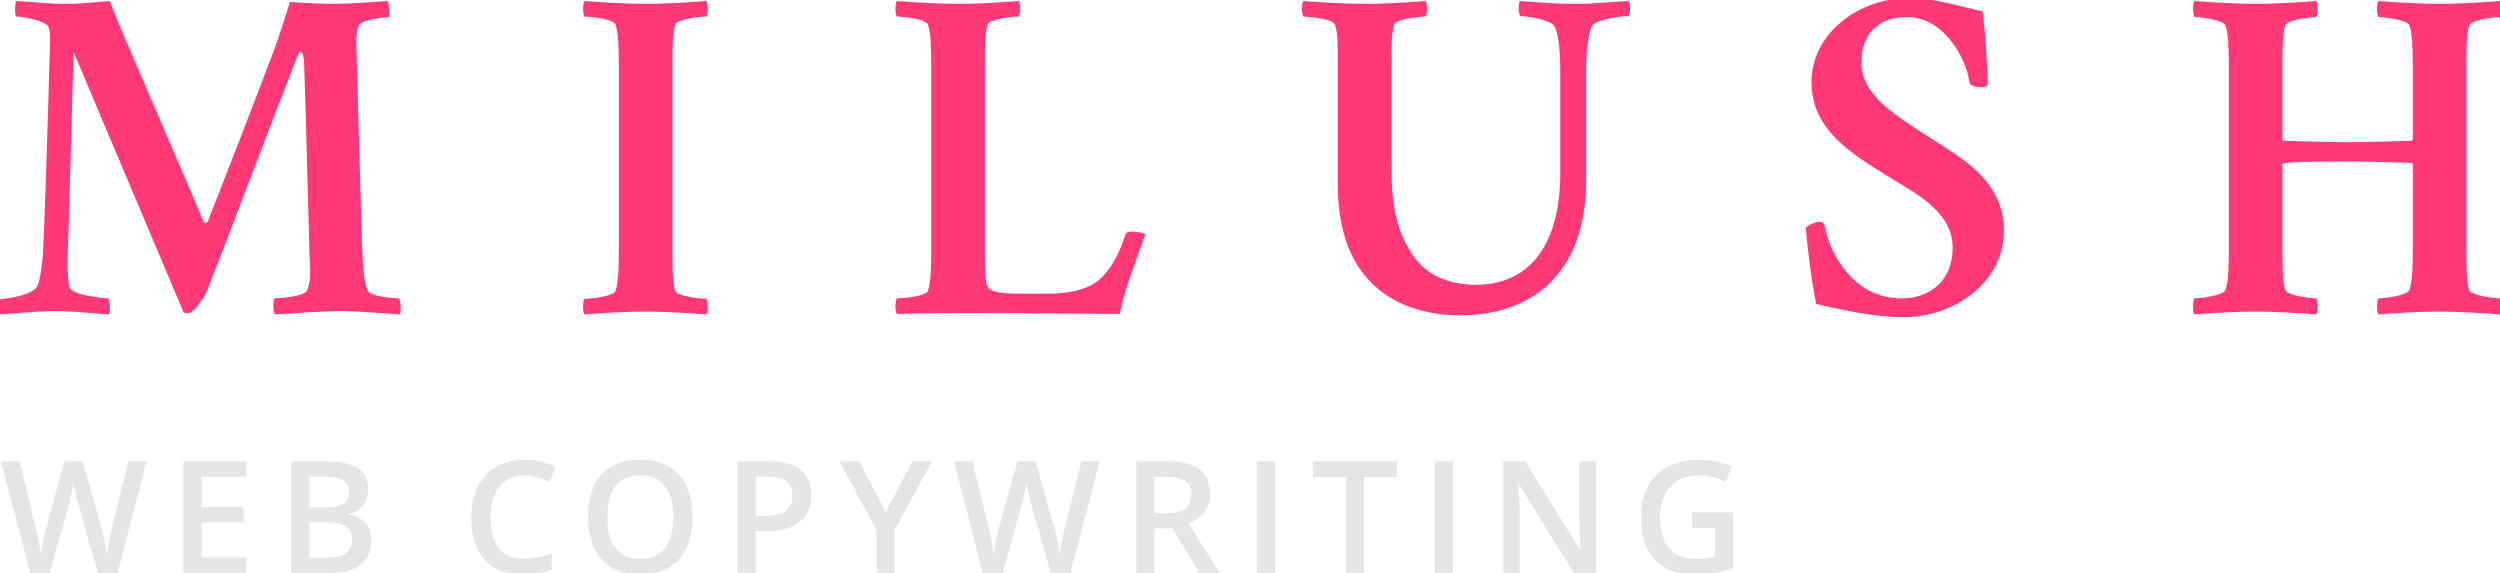
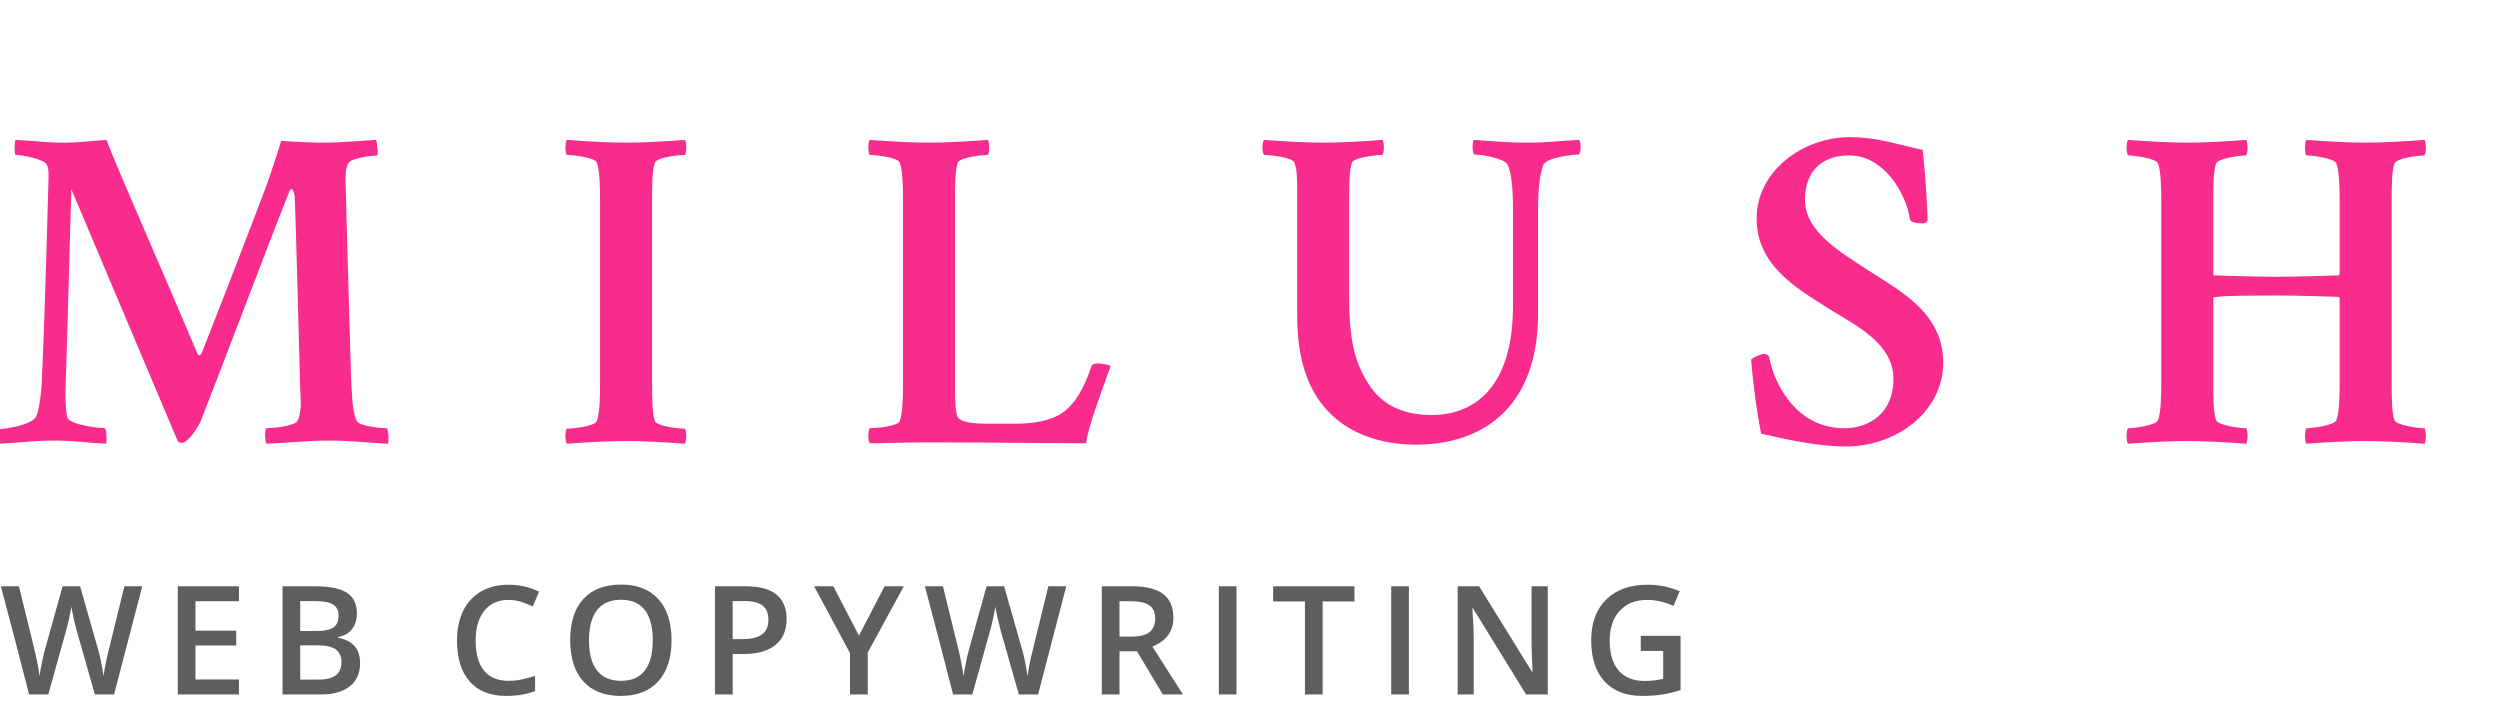
- <svg xmlns="http://www.w3.org/2000/svg" width="192px" height="44px" viewBox="0 0 192 44" version="1.1">
+ <svg xmlns="http://www.w3.org/2000/svg" width="198px" height="56px" viewBox="0 0 198 56" version="1.1">
  <description>Created with Sketch.</description>
  <defs />
  <g id="Page-1" stroke="none" stroke-width="1" fill="none" fill-rule="evenodd">
-     <g id="logo3">
+     <g id="logo3" transform="translate(0, 11)">
      <g id="Page-1">
-         <g id="logo3">
-           <g id="Page-1">
-             <path d="M5.07,0.297 C3.408,0.297 2.902,0.152 1.24,0.08 C1.168,0.152 1.096,1.128 1.24,1.272 C1.746,1.272 3.48,1.598 3.697,2.031 C3.878,2.356 3.842,2.826 3.842,3.188 C3.806,4.344 3.589,13.052 3.3,19.483 C3.264,20.134 3.083,21.543 2.866,21.977 C2.505,22.699 0.301,22.988 -0.133,22.988 C-0.277,23.313 -0.241,24 -0.133,24.145 C1.529,24.072 2.577,23.892 4.239,23.892 C5.829,23.892 6.949,24.072 8.395,24.145 C8.467,23.928 8.467,23.133 8.322,22.916 C8.033,22.916 5.54,22.699 5.323,22.049 C5.251,21.76 5.179,20.82 5.179,20.242 C5.287,17.207 5.432,11.679 5.648,3.982 L14.104,24 C14.212,24.036 14.32,24.072 14.429,24.072 C14.935,24.036 15.729,22.735 15.874,22.41 C17.247,18.941 21.402,7.957 22.884,4.235 C22.956,4.055 22.992,3.982 23.064,3.982 C23.317,3.982 23.353,4.705 23.353,4.813 C23.462,7.74 23.679,16.268 23.751,18.869 C23.751,19.447 23.823,20.567 23.823,21.001 C23.823,21.435 23.715,22.193 23.498,22.41 C23.137,22.771 21.511,22.916 21.077,22.916 C20.933,23.205 21.005,24.036 21.113,24.145 C22.775,24.072 24.437,23.892 26.1,23.892 C27.689,23.892 29.279,24.072 30.725,24.145 C30.797,23.928 30.797,23.241 30.652,22.916 C30.363,22.916 28.448,22.808 28.231,22.302 C27.87,21.398 27.87,20.134 27.798,18.725 C27.653,14.063 27.436,5.789 27.364,3.26 C27.364,2.537 27.436,2.104 27.689,1.814 C27.978,1.525 29.496,1.309 29.894,1.309 C29.966,1.164 29.857,0.225 29.785,0.08 C28.629,0.152 26.858,0.297 25.63,0.297 C24.943,0.297 22.992,0.225 22.27,0.152 C22.27,0.152 21.475,2.754 20.86,4.344 C19.018,9.186 17.066,14.208 15.982,16.954 C15.982,17.026 15.838,17.135 15.802,17.135 C15.766,17.135 15.657,17.099 15.657,17.063 C13.02,10.775 9.298,2.393 8.431,0.08 C7.311,0.152 6.299,0.297 5.07,0.297 L5.07,0.297 L5.07,0.297 Z M49.586,0.297 C48.141,0.297 46.334,0.188 44.889,0.08 C44.744,0.297 44.744,1.056 44.889,1.272 C45.322,1.272 47.129,1.453 47.273,1.887 C47.49,2.537 47.526,3.621 47.526,4.922 L47.526,19.303 C47.526,20.604 47.49,21.688 47.273,22.338 C47.129,22.771 45.322,22.952 44.889,22.952 C44.744,23.169 44.744,23.928 44.889,24.145 C46.334,24.036 48.104,23.928 49.55,23.928 C50.995,23.928 52.802,24.036 54.247,24.145 C54.392,23.928 54.392,23.169 54.247,22.952 C53.813,22.952 52.007,22.771 51.862,22.338 C51.645,21.688 51.645,20.604 51.645,19.303 L51.645,4.922 C51.645,3.621 51.645,2.537 51.862,1.887 C52.007,1.453 53.813,1.272 54.247,1.272 C54.392,1.056 54.392,0.297 54.247,0.08 C52.802,0.188 51.031,0.297 49.586,0.297 L49.586,0.297 L49.586,0.297 Z M75.638,19.303 L75.638,4.922 C75.638,3.621 75.638,2.537 75.854,1.887 C75.999,1.453 77.806,1.272 78.239,1.272 C78.384,1.056 78.384,0.297 78.239,0.08 C76.794,0.188 75.023,0.297 73.578,0.297 C72.133,0.297 70.326,0.188 68.881,0.08 C68.736,0.297 68.736,1.056 68.881,1.272 C69.314,1.272 71.121,1.453 71.266,1.887 C71.482,2.537 71.519,3.621 71.519,4.922 L71.519,19.303 C71.519,20.604 71.482,21.688 71.266,22.338 C71.121,22.771 69.314,22.916 68.881,22.916 C68.736,23.133 68.736,23.892 68.881,24.108 C69.82,24.108 71.482,24.036 73.614,24.036 C78.456,24.036 83.551,24.108 86.008,24.108 C86.261,22.519 87.272,19.953 87.959,18.002 C87.851,17.894 87.309,17.785 86.947,17.785 C86.694,17.785 86.478,17.857 86.441,18.002 C85.863,19.772 85.177,20.856 84.346,21.543 C83.406,22.302 81.925,22.555 80.552,22.555 L78.312,22.555 C77.083,22.555 76.216,22.482 75.854,22.049 C75.602,21.615 75.638,19.664 75.638,19.303 L75.638,19.303 L75.638,19.303 Z M104.833,0.297 C103.388,0.297 101.545,0.188 100.1,0.08 C99.955,0.297 99.955,1.056 100.1,1.272 C100.533,1.272 102.376,1.453 102.521,1.887 C102.773,2.537 102.737,3.621 102.737,4.922 L102.737,14.027 C102.737,17.352 103.532,19.772 105.086,21.471 C106.748,23.313 109.313,24.217 112.132,24.217 C117.552,24.217 121.815,21.146 121.815,13.847 L121.815,5.464 C121.815,4.019 121.96,2.682 122.249,2.031 C122.538,1.453 124.634,1.236 125.067,1.236 C125.248,0.911 125.212,0.297 125.067,0.08 C123.478,0.152 122.61,0.297 120.984,0.297 C119.358,0.297 118.311,0.188 116.721,0.08 C116.612,0.297 116.576,0.983 116.757,1.236 C117.263,1.236 119.142,1.525 119.395,2.031 C119.72,2.682 119.828,4.055 119.828,5.5 L119.828,13.449 C119.756,19.736 116.721,21.868 113.396,21.868 C111.626,21.868 109.458,21.398 108.193,19.086 C107.182,17.424 106.856,15.437 106.856,12.69 L106.856,4.922 C106.856,3.621 106.856,2.537 107.073,1.887 C107.218,1.453 109.061,1.272 109.494,1.272 C109.639,1.056 109.639,0.297 109.494,0.08 C108.049,0.188 106.278,0.297 104.833,0.297 L104.833,0.297 L104.833,0.297 Z M146.494,-0.137 C142.809,-0.137 139.123,2.537 139.123,6.295 C139.123,9.98 142.194,11.787 144.904,13.485 C147.072,14.822 149.963,16.231 149.963,19.014 C149.963,21.688 148.084,22.916 146.061,22.916 C142.05,22.916 140.424,19.014 140.135,17.352 C140.099,17.135 139.918,17.026 139.701,17.026 C139.484,17.026 138.798,17.315 138.689,17.496 C138.726,18.219 139.087,21.471 139.484,23.35 C141.436,23.783 143.893,24.361 146.205,24.361 C150.107,24.361 153.901,21.688 153.901,17.713 C153.901,13.774 150.469,12.04 148.084,10.486 C145.771,8.969 142.953,7.379 142.953,4.813 C142.953,2.718 144.146,1.309 146.458,1.309 C149.276,1.309 151.011,4.452 151.264,6.367 C151.336,6.692 152.131,6.692 152.275,6.692 C152.42,6.692 152.637,6.62 152.673,6.439 C152.601,4.85 152.492,2.754 152.275,0.875 C149.963,0.369 148.662,-0.137 146.494,-0.137 L146.494,-0.137 L146.494,-0.137 Z M168.535,0.08 C168.391,0.297 168.391,1.092 168.535,1.309 C168.969,1.309 170.775,1.525 170.92,1.959 C171.137,2.609 171.173,3.693 171.173,4.994 L171.173,19.23 C171.173,20.531 171.137,21.615 170.92,22.266 C170.775,22.699 168.969,22.916 168.535,22.916 C168.391,23.133 168.391,23.928 168.535,24.145 C169.98,24.036 171.751,23.928 173.196,23.928 C174.642,23.928 176.448,24.036 177.894,24.145 C178.038,23.928 178.038,23.133 177.894,22.916 C177.46,22.916 175.653,22.699 175.509,22.266 C175.292,21.615 175.292,20.531 175.292,19.23 L175.292,12.69 C175.292,12.69 175.256,12.618 175.292,12.582 C175.437,12.51 175.834,12.401 180.351,12.401 C182.013,12.401 183.711,12.474 185.228,12.51 C185.228,12.51 185.301,12.582 185.301,12.654 L185.301,19.23 C185.301,20.531 185.265,21.615 185.048,22.266 C184.903,22.699 183.097,22.916 182.663,22.916 C182.519,23.133 182.519,23.928 182.663,24.145 C184.108,24.036 185.879,23.928 187.324,23.928 C188.77,23.928 190.576,24.036 192.021,24.145 C192.166,23.928 192.166,23.133 192.021,22.916 C191.588,22.916 189.781,22.699 189.637,22.266 C189.42,21.615 189.42,20.531 189.42,19.23 L189.42,4.994 C189.42,3.693 189.42,2.609 189.637,1.959 C189.781,1.525 191.588,1.309 192.021,1.309 C192.166,1.092 192.166,0.297 192.021,0.08 C190.576,0.188 188.806,0.297 187.36,0.297 C185.915,0.297 184.108,0.188 182.663,0.08 C182.519,0.297 182.519,1.092 182.663,1.309 C183.097,1.309 184.903,1.525 185.048,1.959 C185.265,2.609 185.301,3.693 185.301,4.994 L185.301,10.667 C185.301,10.739 185.228,10.812 185.228,10.812 C183.783,10.848 181.868,10.92 180.351,10.92 C178.544,10.92 176.918,10.848 175.328,10.812 C175.328,10.812 175.292,10.775 175.292,10.703 L175.292,4.994 C175.292,3.693 175.292,2.609 175.509,1.959 C175.653,1.525 177.46,1.309 177.894,1.309 C178.038,1.092 178.038,0.297 177.894,0.08 C176.448,0.188 174.678,0.297 173.232,0.297 C171.787,0.297 169.98,0.188 168.535,0.08 L168.535,0.08 L168.535,0.08 Z" id="MILUSH" fill="#FF3878" />
-             <path d="M9.035,44 L7.512,44 L6.059,38.891 C5.996,38.668 5.918,38.347 5.824,37.927 C5.73,37.507 5.674,37.215 5.654,37.051 C5.615,37.301 5.552,37.625 5.464,38.023 C5.376,38.422 5.303,38.719 5.244,38.914 L3.826,44 L2.303,44 L1.195,39.711 L0.07,35.434 L1.5,35.434 L2.725,40.426 C2.916,41.227 3.053,41.934 3.135,42.547 C3.178,42.215 3.242,41.844 3.328,41.434 C3.414,41.023 3.492,40.691 3.562,40.438 L4.957,35.434 L6.346,35.434 L7.775,40.461 C7.912,40.926 8.057,41.621 8.209,42.547 C8.268,41.988 8.408,41.277 8.631,40.414 L9.85,35.434 L11.268,35.434 L9.035,44 L9.035,44 Z M18.926,44 L14.08,44 L14.08,35.434 L18.926,35.434 L18.926,36.617 L15.481,36.617 L15.481,38.949 L18.709,38.949 L18.709,40.121 L15.481,40.121 L15.481,42.811 L18.926,42.811 L18.926,44 L18.926,44 Z M22.378,35.434 L24.921,35.434 C26.1,35.434 26.953,35.605 27.478,35.949 C28.004,36.293 28.266,36.836 28.266,37.578 C28.266,38.078 28.138,38.494 27.88,38.826 C27.622,39.158 27.251,39.367 26.766,39.453 L26.766,39.512 C27.368,39.625 27.81,39.849 28.094,40.183 C28.377,40.517 28.518,40.969 28.518,41.539 C28.518,42.309 28.25,42.911 27.713,43.347 C27.176,43.782 26.429,44 25.471,44 L22.378,44 L22.378,35.434 L22.378,35.434 Z M23.778,38.973 L25.126,38.973 C25.712,38.973 26.139,38.88 26.409,38.694 C26.679,38.509 26.813,38.193 26.813,37.748 C26.813,37.346 26.668,37.055 26.377,36.875 C26.086,36.695 25.624,36.605 24.991,36.605 L23.778,36.605 L23.778,38.973 L23.778,38.973 Z M23.778,40.109 L23.778,42.822 L25.266,42.822 C25.852,42.822 26.295,42.71 26.594,42.485 C26.892,42.261 27.042,41.906 27.042,41.422 C27.042,40.977 26.889,40.646 26.585,40.432 C26.28,40.217 25.817,40.109 25.196,40.109 L23.778,40.109 L23.778,40.109 Z M40.261,36.512 C39.457,36.512 38.824,36.797 38.363,37.367 C37.902,37.938 37.671,38.725 37.671,39.729 C37.671,40.779 37.893,41.574 38.337,42.113 C38.78,42.652 39.421,42.922 40.261,42.922 C40.625,42.922 40.976,42.886 41.316,42.813 C41.656,42.741 42.009,42.648 42.377,42.535 L42.377,43.736 C41.705,43.99 40.943,44.117 40.091,44.117 C38.837,44.117 37.875,43.737 37.203,42.978 C36.531,42.218 36.195,41.131 36.195,39.717 C36.195,38.826 36.358,38.047 36.684,37.379 C37.01,36.711 37.482,36.199 38.099,35.844 C38.716,35.488 39.441,35.311 40.273,35.311 C41.148,35.311 41.957,35.494 42.699,35.861 L42.195,37.027 C41.906,36.891 41.6,36.771 41.278,36.667 C40.956,36.563 40.617,36.512 40.261,36.512 L40.261,36.512 L40.261,36.512 Z M53.187,39.705 C53.187,41.1 52.839,42.184 52.142,42.957 C51.444,43.73 50.457,44.117 49.18,44.117 C47.887,44.117 46.894,43.733 46.2,42.966 C45.507,42.198 45.16,41.107 45.16,39.693 C45.16,38.279 45.509,37.193 46.206,36.436 C46.903,35.678 47.898,35.299 49.191,35.299 C50.465,35.299 51.449,35.684 52.145,36.453 C52.84,37.223 53.187,38.307 53.187,39.705 L53.187,39.705 L53.187,39.705 Z M46.648,39.705 C46.648,40.76 46.861,41.56 47.287,42.104 C47.713,42.649 48.344,42.922 49.18,42.922 C50.012,42.922 50.64,42.652 51.063,42.113 C51.487,41.574 51.699,40.771 51.699,39.705 C51.699,38.654 51.489,37.857 51.069,37.314 C50.649,36.771 50.023,36.5 49.191,36.5 C48.352,36.5 47.718,36.771 47.29,37.314 C46.862,37.857 46.648,38.654 46.648,39.705 L46.648,39.705 L46.648,39.705 Z M62.299,38.023 C62.299,38.918 62.006,39.604 61.42,40.08 C60.834,40.557 60,40.795 58.918,40.795 L58.028,40.795 L58.028,44 L56.627,44 L56.627,35.434 L59.094,35.434 C60.164,35.434 60.966,35.652 61.499,36.09 C62.033,36.527 62.299,37.172 62.299,38.023 L62.299,38.023 L62.299,38.023 Z M58.028,39.617 L58.772,39.617 C59.491,39.617 60.018,39.492 60.354,39.242 C60.69,38.992 60.858,38.602 60.858,38.07 C60.858,37.578 60.707,37.211 60.407,36.969 C60.106,36.727 59.637,36.605 59,36.605 L58.028,36.605 L58.028,39.617 L58.028,39.617 Z M68.03,39.342 L70.057,35.434 L71.581,35.434 L68.727,40.678 L68.727,44 L67.321,44 L67.321,40.725 L64.479,35.434 L66.003,35.434 L68.03,39.342 L68.03,39.342 Z M82.216,44 L80.693,44 L79.239,38.891 C79.177,38.668 79.099,38.347 79.005,37.927 C78.911,37.507 78.855,37.215 78.835,37.051 C78.796,37.301 78.733,37.625 78.645,38.023 C78.557,38.422 78.484,38.719 78.425,38.914 L77.007,44 L75.484,44 L74.376,39.711 L73.251,35.434 L74.681,35.434 L75.905,40.426 C76.097,41.227 76.234,41.934 76.316,42.547 C76.359,42.215 76.423,41.844 76.509,41.434 C76.595,41.023 76.673,40.691 76.743,40.438 L78.138,35.434 L79.527,35.434 L80.956,40.461 C81.093,40.926 81.237,41.621 81.39,42.547 C81.448,41.988 81.589,41.277 81.812,40.414 L83.03,35.434 L84.448,35.434 L82.216,44 L82.216,44 Z M88.662,40.578 L88.662,44 L87.261,44 L87.261,35.434 L89.681,35.434 C90.787,35.434 91.605,35.641 92.136,36.055 C92.668,36.469 92.933,37.094 92.933,37.93 C92.933,38.996 92.379,39.756 91.269,40.209 L93.689,44 L92.095,44 L90.045,40.578 L88.662,40.578 L88.662,40.578 Z M88.662,39.418 L89.634,39.418 C90.287,39.418 90.759,39.297 91.052,39.055 C91.345,38.812 91.492,38.453 91.492,37.977 C91.492,37.492 91.334,37.145 91.017,36.934 C90.701,36.723 90.224,36.617 89.587,36.617 L88.662,36.617 L88.662,39.418 L88.662,39.418 Z M96.531,44 L96.531,35.434 L97.932,35.434 L97.932,44 L96.531,44 L96.531,44 Z M104.752,44 L103.352,44 L103.352,36.635 L100.832,36.635 L100.832,35.434 L107.272,35.434 L107.272,36.635 L104.752,36.635 L104.752,44 L104.752,44 Z M110.184,44 L110.184,35.434 L111.585,35.434 L111.585,44 L110.184,44 L110.184,44 Z M122.583,44 L120.866,44 L116.654,37.174 L116.607,37.174 L116.636,37.555 C116.691,38.281 116.718,38.945 116.718,39.547 L116.718,44 L115.446,44 L115.446,35.434 L117.146,35.434 L121.347,42.225 L121.382,42.225 C121.374,42.135 121.359,41.808 121.335,41.243 C121.312,40.679 121.3,40.238 121.3,39.922 L121.3,35.434 L122.583,35.434 L122.583,44 L122.583,44 Z M129.949,39.354 L133.101,39.354 L133.101,43.654 C132.586,43.822 132.09,43.941 131.616,44.012 C131.141,44.082 130.629,44.117 130.078,44.117 C128.781,44.117 127.781,43.733 127.078,42.966 C126.375,42.198 126.023,41.115 126.023,39.717 C126.023,38.338 126.42,37.259 127.212,36.479 C128.005,35.7 129.097,35.311 130.488,35.311 C131.382,35.311 132.23,35.482 133.031,35.826 L132.539,36.992 C131.843,36.672 131.148,36.512 130.453,36.512 C129.539,36.512 128.816,36.799 128.285,37.373 C127.754,37.947 127.488,38.732 127.488,39.729 C127.488,40.775 127.727,41.571 128.206,42.116 C128.684,42.661 129.373,42.934 130.271,42.934 C130.724,42.934 131.209,42.877 131.724,42.764 L131.724,40.555 L129.949,40.555 L129.949,39.354 L129.949,39.354 Z" id="WEB-COPYWRITING" fill="#E5E5E5" />
-           </g>
-         </g>
+         <path d="M5.07,0.297 C3.408,0.297 2.902,0.152 1.24,0.08 C1.168,0.152 1.096,1.128 1.24,1.272 C1.746,1.272 3.48,1.598 3.697,2.031 C3.878,2.356 3.842,2.826 3.842,3.188 C3.806,4.344 3.589,13.052 3.3,19.483 C3.264,20.134 3.083,21.543 2.866,21.977 C2.505,22.699 0.301,22.988 -0.133,22.988 C-0.277,23.313 -0.241,24 -0.133,24.145 C1.529,24.072 2.577,23.892 4.239,23.892 C5.829,23.892 6.949,24.072 8.395,24.145 C8.467,23.928 8.467,23.133 8.322,22.916 C8.033,22.916 5.54,22.699 5.323,22.049 C5.251,21.76 5.179,20.82 5.179,20.242 C5.287,17.207 5.432,11.679 5.648,3.982 L14.104,24 C14.212,24.036 14.32,24.072 14.429,24.072 C14.935,24.036 15.729,22.735 15.874,22.41 C17.247,18.941 21.402,7.957 22.884,4.235 C22.956,4.055 22.992,3.982 23.064,3.982 C23.317,3.982 23.353,4.705 23.353,4.813 C23.462,7.74 23.679,16.268 23.751,18.869 C23.751,19.447 23.823,20.567 23.823,21.001 C23.823,21.435 23.715,22.193 23.498,22.41 C23.137,22.771 21.511,22.916 21.077,22.916 C20.933,23.205 21.005,24.036 21.113,24.145 C22.775,24.072 24.437,23.892 26.1,23.892 C27.689,23.892 29.279,24.072 30.725,24.145 C30.797,23.928 30.797,23.241 30.652,22.916 C30.363,22.916 28.448,22.808 28.231,22.302 C27.87,21.398 27.87,20.134 27.798,18.725 C27.653,14.063 27.436,5.789 27.364,3.26 C27.364,2.537 27.436,2.104 27.689,1.814 C27.978,1.525 29.496,1.309 29.894,1.309 C29.966,1.164 29.857,0.225 29.785,0.08 C28.629,0.152 26.858,0.297 25.63,0.297 C24.943,0.297 22.992,0.225 22.27,0.152 C22.27,0.152 21.475,2.754 20.86,4.344 C19.018,9.186 17.066,14.208 15.982,16.954 C15.982,17.026 15.838,17.135 15.802,17.135 C15.766,17.135 15.657,17.099 15.657,17.063 C13.02,10.775 9.298,2.393 8.431,0.08 C7.311,0.152 6.299,0.297 5.07,0.297 L5.07,0.297 L5.07,0.297 Z M49.586,0.297 C48.141,0.297 46.334,0.188 44.889,0.08 C44.744,0.297 44.744,1.056 44.889,1.272 C45.322,1.272 47.129,1.453 47.273,1.887 C47.49,2.537 47.526,3.621 47.526,4.922 L47.526,19.303 C47.526,20.604 47.49,21.688 47.273,22.338 C47.129,22.771 45.322,22.952 44.889,22.952 C44.744,23.169 44.744,23.928 44.889,24.145 C46.334,24.036 48.104,23.928 49.55,23.928 C50.995,23.928 52.802,24.036 54.247,24.145 C54.392,23.928 54.392,23.169 54.247,22.952 C53.813,22.952 52.007,22.771 51.862,22.338 C51.645,21.688 51.645,20.604 51.645,19.303 L51.645,4.922 C51.645,3.621 51.645,2.537 51.862,1.887 C52.007,1.453 53.813,1.272 54.247,1.272 C54.392,1.056 54.392,0.297 54.247,0.08 C52.802,0.188 51.031,0.297 49.586,0.297 L49.586,0.297 L49.586,0.297 Z M75.638,19.303 L75.638,4.922 C75.638,3.621 75.638,2.537 75.854,1.887 C75.999,1.453 77.806,1.272 78.239,1.272 C78.384,1.056 78.384,0.297 78.239,0.08 C76.794,0.188 75.023,0.297 73.578,0.297 C72.133,0.297 70.326,0.188 68.881,0.08 C68.736,0.297 68.736,1.056 68.881,1.272 C69.314,1.272 71.121,1.453 71.266,1.887 C71.482,2.537 71.519,3.621 71.519,4.922 L71.519,19.303 C71.519,20.604 71.482,21.688 71.266,22.338 C71.121,22.771 69.314,22.916 68.881,22.916 C68.736,23.133 68.736,23.892 68.881,24.108 C69.82,24.108 71.482,24.036 73.614,24.036 C78.456,24.036 83.551,24.108 86.008,24.108 C86.261,22.519 87.272,19.953 87.959,18.002 C87.851,17.894 87.309,17.785 86.947,17.785 C86.694,17.785 86.478,17.857 86.441,18.002 C85.863,19.772 85.177,20.856 84.346,21.543 C83.406,22.302 81.925,22.555 80.552,22.555 L78.312,22.555 C77.083,22.555 76.216,22.482 75.854,22.049 C75.602,21.615 75.638,19.664 75.638,19.303 L75.638,19.303 L75.638,19.303 Z M104.833,0.297 C103.388,0.297 101.545,0.188 100.1,0.08 C99.955,0.297 99.955,1.056 100.1,1.272 C100.533,1.272 102.376,1.453 102.521,1.887 C102.773,2.537 102.737,3.621 102.737,4.922 L102.737,14.027 C102.737,17.352 103.532,19.772 105.086,21.471 C106.748,23.313 109.313,24.217 112.132,24.217 C117.552,24.217 121.815,21.146 121.815,13.847 L121.815,5.464 C121.815,4.019 121.96,2.682 122.249,2.031 C122.538,1.453 124.634,1.236 125.067,1.236 C125.248,0.911 125.212,0.297 125.067,0.08 C123.478,0.152 122.61,0.297 120.984,0.297 C119.358,0.297 118.311,0.188 116.721,0.08 C116.612,0.297 116.576,0.983 116.757,1.236 C117.263,1.236 119.142,1.525 119.395,2.031 C119.72,2.682 119.828,4.055 119.828,5.5 L119.828,13.449 C119.756,19.736 116.721,21.868 113.396,21.868 C111.626,21.868 109.458,21.398 108.193,19.086 C107.182,17.424 106.856,15.437 106.856,12.69 L106.856,4.922 C106.856,3.621 106.856,2.537 107.073,1.887 C107.218,1.453 109.061,1.272 109.494,1.272 C109.639,1.056 109.639,0.297 109.494,0.08 C108.049,0.188 106.278,0.297 104.833,0.297 L104.833,0.297 L104.833,0.297 Z M146.494,-0.137 C142.809,-0.137 139.123,2.537 139.123,6.295 C139.123,9.98 142.194,11.787 144.904,13.485 C147.072,14.822 149.963,16.231 149.963,19.014 C149.963,21.688 148.084,22.916 146.061,22.916 C142.05,22.916 140.424,19.014 140.135,17.352 C140.099,17.135 139.918,17.026 139.701,17.026 C139.484,17.026 138.798,17.315 138.689,17.496 C138.726,18.219 139.087,21.471 139.484,23.35 C141.436,23.783 143.893,24.361 146.205,24.361 C150.107,24.361 153.901,21.688 153.901,17.713 C153.901,13.774 150.469,12.04 148.084,10.486 C145.771,8.969 142.953,7.379 142.953,4.813 C142.953,2.718 144.146,1.309 146.458,1.309 C149.276,1.309 151.011,4.452 151.264,6.367 C151.336,6.692 152.131,6.692 152.275,6.692 C152.42,6.692 152.637,6.62 152.673,6.439 C152.601,4.85 152.492,2.754 152.275,0.875 C149.963,0.369 148.662,-0.137 146.494,-0.137 L146.494,-0.137 L146.494,-0.137 Z M168.535,0.08 C168.391,0.297 168.391,1.092 168.535,1.309 C168.969,1.309 170.775,1.525 170.92,1.959 C171.137,2.609 171.173,3.693 171.173,4.994 L171.173,19.23 C171.173,20.531 171.137,21.615 170.92,22.266 C170.775,22.699 168.969,22.916 168.535,22.916 C168.391,23.133 168.391,23.928 168.535,24.145 C169.98,24.036 171.751,23.928 173.196,23.928 C174.642,23.928 176.448,24.036 177.894,24.145 C178.038,23.928 178.038,23.133 177.894,22.916 C177.46,22.916 175.653,22.699 175.509,22.266 C175.292,21.615 175.292,20.531 175.292,19.23 L175.292,12.69 C175.292,12.69 175.256,12.618 175.292,12.582 C175.437,12.51 175.834,12.401 180.351,12.401 C182.013,12.401 183.711,12.474 185.228,12.51 C185.228,12.51 185.301,12.582 185.301,12.654 L185.301,19.23 C185.301,20.531 185.265,21.615 185.048,22.266 C184.903,22.699 183.097,22.916 182.663,22.916 C182.519,23.133 182.519,23.928 182.663,24.145 C184.108,24.036 185.879,23.928 187.324,23.928 C188.77,23.928 190.576,24.036 192.021,24.145 C192.166,23.928 192.166,23.133 192.021,22.916 C191.588,22.916 189.781,22.699 189.637,22.266 C189.42,21.615 189.42,20.531 189.42,19.23 L189.42,4.994 C189.42,3.693 189.42,2.609 189.637,1.959 C189.781,1.525 191.588,1.309 192.021,1.309 C192.166,1.092 192.166,0.297 192.021,0.08 C190.576,0.188 188.806,0.297 187.36,0.297 C185.915,0.297 184.108,0.188 182.663,0.08 C182.519,0.297 182.519,1.092 182.663,1.309 C183.097,1.309 184.903,1.525 185.048,1.959 C185.265,2.609 185.301,3.693 185.301,4.994 L185.301,10.667 C185.301,10.739 185.228,10.812 185.228,10.812 C183.783,10.848 181.868,10.92 180.351,10.92 C178.544,10.92 176.918,10.848 175.328,10.812 C175.328,10.812 175.292,10.775 175.292,10.703 L175.292,4.994 C175.292,3.693 175.292,2.609 175.509,1.959 C175.653,1.525 177.46,1.309 177.894,1.309 C178.038,1.092 178.038,0.297 177.894,0.08 C176.448,0.188 174.678,0.297 173.232,0.297 C171.787,0.297 169.98,0.188 168.535,0.08 L168.535,0.08 L168.535,0.08 Z" id="MILUSH" fill="#F72C8C" />
+         <path d="M9.035,44 L7.512,44 L6.059,38.891 C5.996,38.668 5.918,38.347 5.824,37.927 C5.73,37.507 5.674,37.215 5.654,37.051 C5.615,37.301 5.552,37.625 5.464,38.023 C5.376,38.422 5.303,38.719 5.244,38.914 L3.826,44 L2.303,44 L1.195,39.711 L0.07,35.434 L1.5,35.434 L2.725,40.426 C2.916,41.227 3.053,41.934 3.135,42.547 C3.178,42.215 3.242,41.844 3.328,41.434 C3.414,41.023 3.492,40.691 3.562,40.438 L4.957,35.434 L6.346,35.434 L7.775,40.461 C7.912,40.926 8.057,41.621 8.209,42.547 C8.268,41.988 8.408,41.277 8.631,40.414 L9.85,35.434 L11.268,35.434 L9.035,44 L9.035,44 Z M18.926,44 L14.08,44 L14.08,35.434 L18.926,35.434 L18.926,36.617 L15.481,36.617 L15.481,38.949 L18.709,38.949 L18.709,40.121 L15.481,40.121 L15.481,42.811 L18.926,42.811 L18.926,44 L18.926,44 Z M22.378,35.434 L24.921,35.434 C26.1,35.434 26.953,35.605 27.478,35.949 C28.004,36.293 28.266,36.836 28.266,37.578 C28.266,38.078 28.138,38.494 27.88,38.826 C27.622,39.158 27.251,39.367 26.766,39.453 L26.766,39.512 C27.368,39.625 27.81,39.849 28.094,40.183 C28.377,40.517 28.518,40.969 28.518,41.539 C28.518,42.309 28.25,42.911 27.713,43.347 C27.176,43.782 26.429,44 25.471,44 L22.378,44 L22.378,35.434 L22.378,35.434 Z M23.778,38.973 L25.126,38.973 C25.712,38.973 26.139,38.88 26.409,38.694 C26.679,38.509 26.813,38.193 26.813,37.748 C26.813,37.346 26.668,37.055 26.377,36.875 C26.086,36.695 25.624,36.605 24.991,36.605 L23.778,36.605 L23.778,38.973 L23.778,38.973 Z M23.778,40.109 L23.778,42.822 L25.266,42.822 C25.852,42.822 26.295,42.71 26.594,42.485 C26.892,42.261 27.042,41.906 27.042,41.422 C27.042,40.977 26.889,40.646 26.585,40.432 C26.28,40.217 25.817,40.109 25.196,40.109 L23.778,40.109 L23.778,40.109 Z M40.261,36.512 C39.457,36.512 38.824,36.797 38.363,37.367 C37.902,37.938 37.671,38.725 37.671,39.729 C37.671,40.779 37.893,41.574 38.337,42.113 C38.78,42.652 39.421,42.922 40.261,42.922 C40.625,42.922 40.976,42.886 41.316,42.813 C41.656,42.741 42.009,42.648 42.377,42.535 L42.377,43.736 C41.705,43.99 40.943,44.117 40.091,44.117 C38.837,44.117 37.875,43.737 37.203,42.978 C36.531,42.218 36.195,41.131 36.195,39.717 C36.195,38.826 36.358,38.047 36.684,37.379 C37.01,36.711 37.482,36.199 38.099,35.844 C38.716,35.488 39.441,35.311 40.273,35.311 C41.148,35.311 41.957,35.494 42.699,35.861 L42.195,37.027 C41.906,36.891 41.6,36.771 41.278,36.667 C40.956,36.563 40.617,36.512 40.261,36.512 L40.261,36.512 Z M53.187,39.705 C53.187,41.1 52.839,42.184 52.142,42.957 C51.444,43.73 50.457,44.117 49.18,44.117 C47.887,44.117 46.894,43.733 46.2,42.966 C45.507,42.198 45.16,41.107 45.16,39.693 C45.16,38.279 45.509,37.193 46.206,36.436 C46.903,35.678 47.898,35.299 49.191,35.299 C50.465,35.299 51.449,35.684 52.145,36.453 C52.84,37.223 53.187,38.307 53.187,39.705 L53.187,39.705 Z M46.648,39.705 C46.648,40.76 46.861,41.56 47.287,42.104 C47.713,42.649 48.344,42.922 49.18,42.922 C50.012,42.922 50.64,42.652 51.063,42.113 C51.487,41.574 51.699,40.771 51.699,39.705 C51.699,38.654 51.489,37.857 51.069,37.314 C50.649,36.771 50.023,36.5 49.191,36.5 C48.352,36.5 47.718,36.771 47.29,37.314 C46.862,37.857 46.648,38.654 46.648,39.705 L46.648,39.705 Z M62.299,38.023 C62.299,38.918 62.006,39.604 61.42,40.08 C60.834,40.557 60,40.795 58.918,40.795 L58.028,40.795 L58.028,44 L56.627,44 L56.627,35.434 L59.094,35.434 C60.164,35.434 60.966,35.652 61.499,36.09 C62.033,36.527 62.299,37.172 62.299,38.023 L62.299,38.023 Z M58.028,39.617 L58.772,39.617 C59.491,39.617 60.018,39.492 60.354,39.242 C60.69,38.992 60.858,38.602 60.858,38.07 C60.858,37.578 60.707,37.211 60.407,36.969 C60.106,36.727 59.637,36.605 59,36.605 L58.028,36.605 L58.028,39.617 L58.028,39.617 Z M68.03,39.342 L70.057,35.434 L71.581,35.434 L68.727,40.678 L68.727,44 L67.321,44 L67.321,40.725 L64.479,35.434 L66.003,35.434 L68.03,39.342 L68.03,39.342 Z M82.216,44 L80.693,44 L79.239,38.891 C79.177,38.668 79.099,38.347 79.005,37.927 C78.911,37.507 78.855,37.215 78.835,37.051 C78.796,37.301 78.733,37.625 78.645,38.023 C78.557,38.422 78.484,38.719 78.425,38.914 L77.007,44 L75.484,44 L74.376,39.711 L73.251,35.434 L74.681,35.434 L75.905,40.426 C76.097,41.227 76.234,41.934 76.316,42.547 C76.359,42.215 76.423,41.844 76.509,41.434 C76.595,41.023 76.673,40.691 76.743,40.438 L78.138,35.434 L79.527,35.434 L80.956,40.461 C81.093,40.926 81.237,41.621 81.39,42.547 C81.448,41.988 81.589,41.277 81.812,40.414 L83.03,35.434 L84.448,35.434 L82.216,44 L82.216,44 Z M88.662,40.578 L88.662,44 L87.261,44 L87.261,35.434 L89.681,35.434 C90.787,35.434 91.605,35.641 92.136,36.055 C92.668,36.469 92.933,37.094 92.933,37.93 C92.933,38.996 92.379,39.756 91.269,40.209 L93.689,44 L92.095,44 L90.045,40.578 L88.662,40.578 L88.662,40.578 Z M88.662,39.418 L89.634,39.418 C90.287,39.418 90.759,39.297 91.052,39.055 C91.345,38.812 91.492,38.453 91.492,37.977 C91.492,37.492 91.334,37.145 91.017,36.934 C90.701,36.723 90.224,36.617 89.587,36.617 L88.662,36.617 L88.662,39.418 L88.662,39.418 Z M96.531,44 L96.531,35.434 L97.932,35.434 L97.932,44 L96.531,44 L96.531,44 Z M104.752,44 L103.352,44 L103.352,36.635 L100.832,36.635 L100.832,35.434 L107.272,35.434 L107.272,36.635 L104.752,36.635 L104.752,44 L104.752,44 Z M110.184,44 L110.184,35.434 L111.585,35.434 L111.585,44 L110.184,44 L110.184,44 Z M122.583,44 L120.866,44 L116.654,37.174 L116.607,37.174 L116.636,37.555 C116.691,38.281 116.718,38.945 116.718,39.547 L116.718,44 L115.446,44 L115.446,35.434 L117.146,35.434 L121.347,42.225 L121.382,42.225 C121.374,42.135 121.359,41.808 121.335,41.243 C121.312,40.679 121.3,40.238 121.3,39.922 L121.3,35.434 L122.583,35.434 L122.583,44 L122.583,44 Z M129.949,39.354 L133.101,39.354 L133.101,43.654 C132.586,43.822 132.09,43.941 131.616,44.012 C131.141,44.082 130.629,44.117 130.078,44.117 C128.781,44.117 127.781,43.733 127.078,42.966 C126.375,42.198 126.023,41.115 126.023,39.717 C126.023,38.338 126.42,37.259 127.212,36.479 C128.005,35.7 129.097,35.311 130.488,35.311 C131.382,35.311 132.23,35.482 133.031,35.826 L132.539,36.992 C131.843,36.672 131.148,36.512 130.453,36.512 C129.539,36.512 128.816,36.799 128.285,37.373 C127.754,37.947 127.488,38.732 127.488,39.729 C127.488,40.775 127.727,41.571 128.206,42.116 C128.684,42.661 129.373,42.934 130.271,42.934 C130.724,42.934 131.209,42.877 131.724,42.764 L131.724,40.555 L129.949,40.555 L129.949,39.354 L129.949,39.354 Z" id="WEB-COPYWRITING" fill="#5E5E5E" />
      </g>
    </g>
  </g>
</svg>
